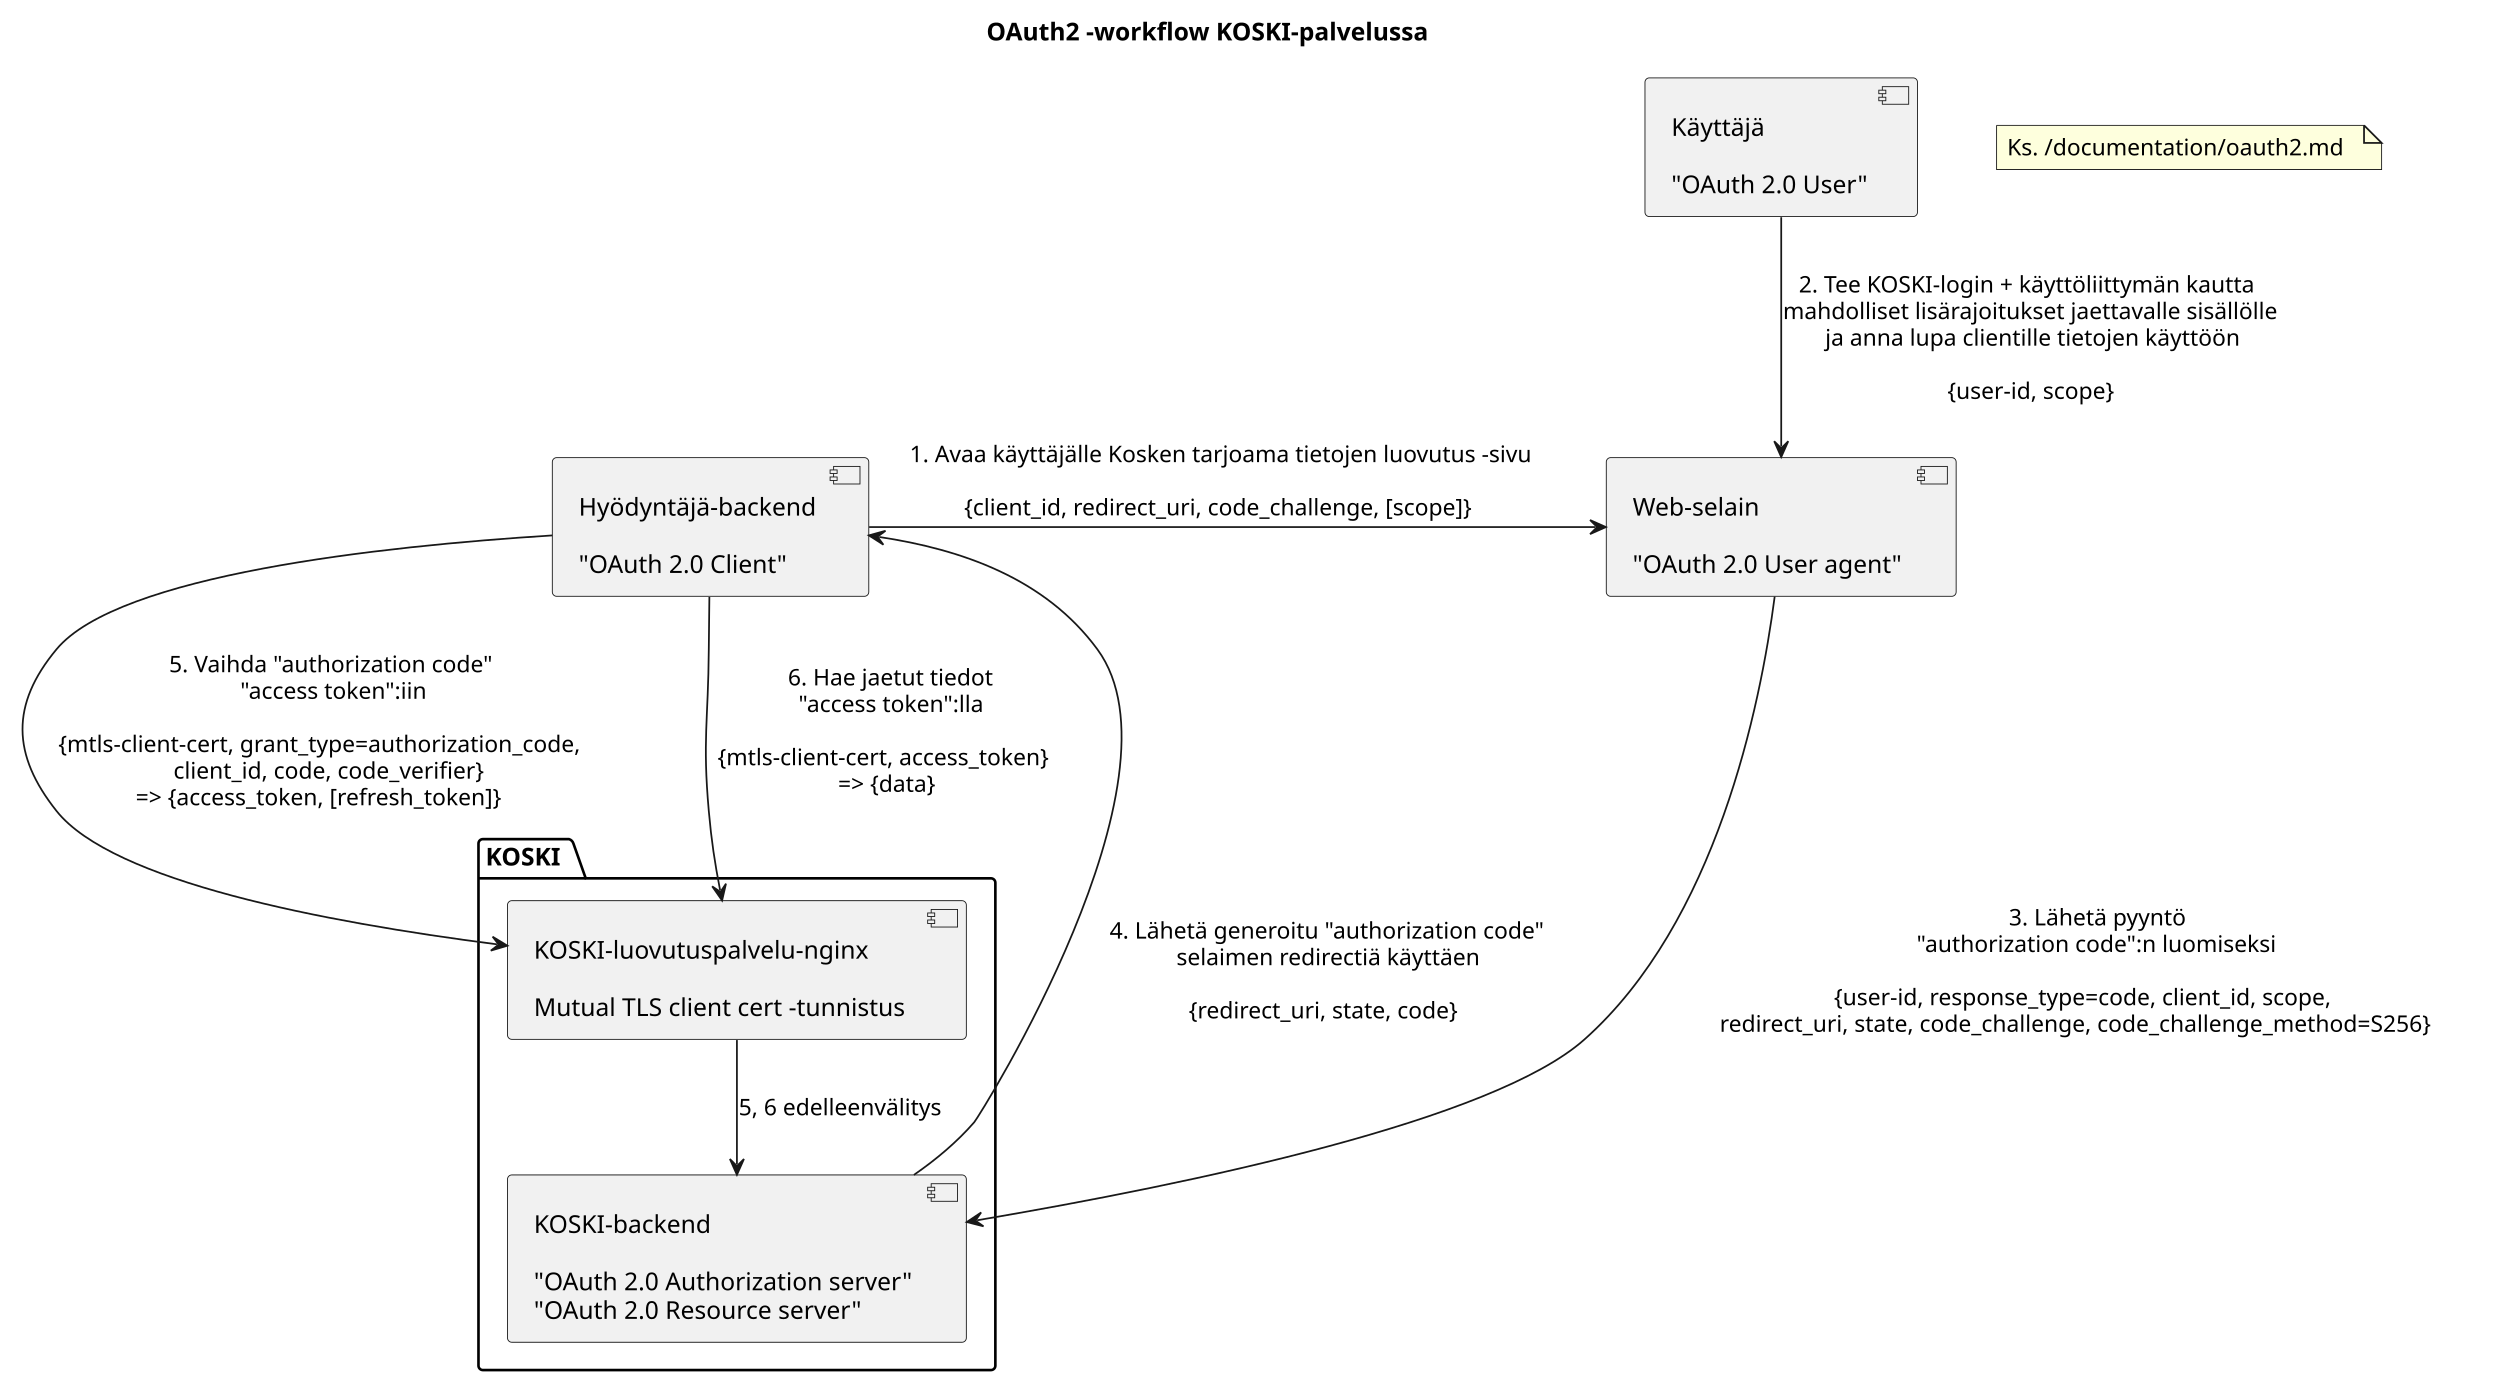
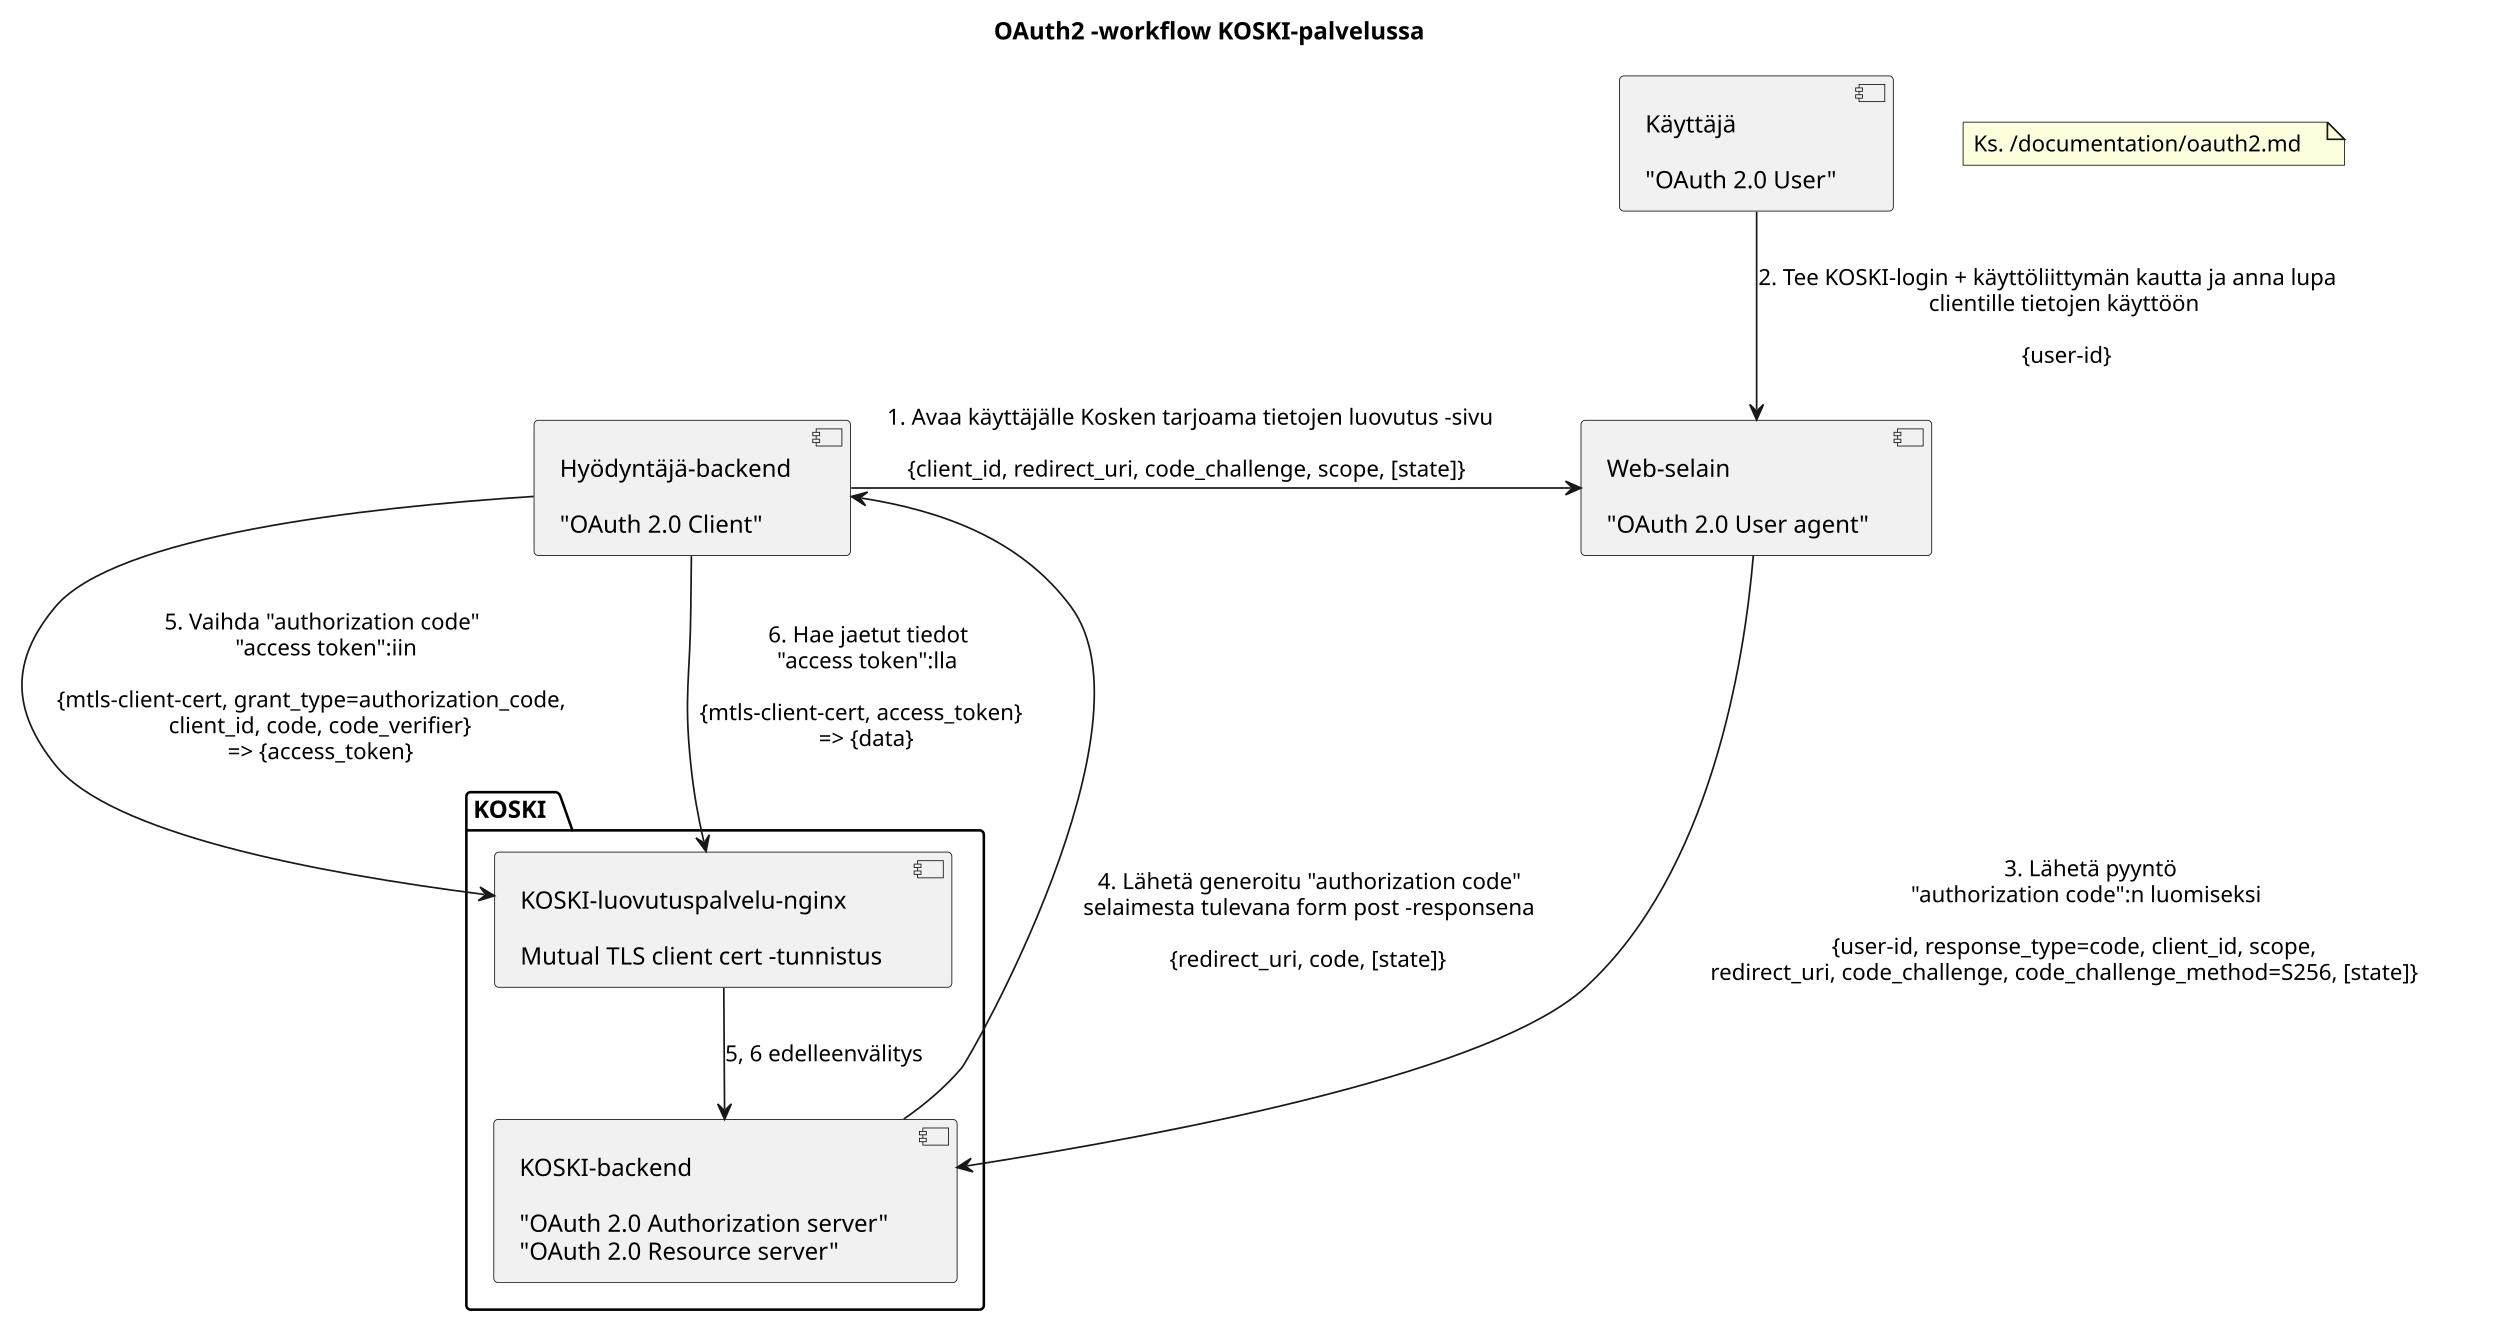
- <svg xmlns="http://www.w3.org/2000/svg" contentStyleType="text/css" height="786px" preserveAspectRatio="none" style="width:1422px;height:786px;background:#FFFFFF;" version="1.1" viewBox="0 0 1422 786" width="1422px" zoomAndPan="magnify">
+ <svg xmlns="http://www.w3.org/2000/svg" contentStyleType="text/css" height="771px" preserveAspectRatio="none" style="width:1459px;height:771px;background:#FFFFFF;" version="1.1" viewBox="0 0 1459 771" width="1459px" zoomAndPan="magnify">
  <defs />
  <g>
-     <text fill="#000000" font-family="sans-serif" font-size="14" font-weight="bold" lengthAdjust="spacing" textLength="286" x="561.08" y="22.995">OAuth2 -workflow KOSKI-palvelussa</text>
+     <text fill="#000000" font-family="sans-serif" font-size="14" font-weight="bold" lengthAdjust="spacing" textLength="285.339" x="579.976" y="22.995">OAuth2 -workflow KOSKI-palvelussa</text>
    <g id="cluster_KOSKI">
-       <path d="M274.66,477.297 L323.66,477.297 A3.75,3.75 0 0 1 326.16,479.797 L333.16,499.594 L563.66,499.594 A2.5,2.5 0 0 1 566.16,502.094 L566.16,776.797 A2.5,2.5 0 0 1 563.66,779.297 L274.66,779.297 A2.5,2.5 0 0 1 272.16,776.797 L272.16,479.797 A2.5,2.5 0 0 1 274.66,477.297 " fill="none" style="stroke:#000000;stroke-width:1.5;" />
-       <line style="stroke:#000000;stroke-width:1.5;" x1="272.16" x2="333.16" y1="499.594" y2="499.594" />
-       <text fill="#000000" font-family="sans-serif" font-size="14" font-weight="bold" lengthAdjust="spacing" textLength="48" x="276.16" y="492.292">KOSKI</text>
+       <path d="M274.67,462.297 L324.561,462.297 A3.75,3.75 0 0 1 327.061,464.797 L334.061,484.594 L571.67,484.594 A2.5,2.5 0 0 1 574.17,487.094 L574.17,761.797 A2.5,2.5 0 0 1 571.67,764.297 L274.67,764.297 A2.5,2.5 0 0 1 272.17,761.797 L272.17,464.797 A2.5,2.5 0 0 1 274.67,462.297 " fill="none" style="stroke:#000000;stroke-width:1.5;" />
+       <line style="stroke:#000000;stroke-width:1.5;" x1="272.17" x2="334.061" y1="484.594" y2="484.594" />
+       <text fill="#000000" font-family="sans-serif" font-size="14" font-weight="bold" lengthAdjust="spacing" textLength="48.891" x="276.17" y="477.292">KOSKI</text>
    </g>
    <g id="elem_koski_backend">
-       <rect fill="#F1F1F1" height="95.188" rx="2.5" ry="2.5" style="stroke:#181818;stroke-width:0.5;" width="261" x="288.66" y="668.297" />
-       <rect fill="#F1F1F1" height="10" style="stroke:#181818;stroke-width:0.5;" width="15" x="529.66" y="673.297" />
-       <rect fill="#F1F1F1" height="2" style="stroke:#181818;stroke-width:0.5;" width="4" x="527.66" y="675.297" />
-       <rect fill="#F1F1F1" height="2" style="stroke:#181818;stroke-width:0.5;" width="4" x="527.66" y="679.297" />
-       <text fill="#000000" font-family="sans-serif" font-size="14" lengthAdjust="spacing" textLength="106" x="303.66" y="701.292">KOSKI-backend</text>
-       <text fill="#000000" font-family="sans-serif" font-size="14" lengthAdjust="spacing" textLength="4" x="303.66" y="717.589"> </text>
-       <text fill="#000000" font-family="sans-serif" font-size="14" lengthAdjust="spacing" textLength="221" x="303.66" y="733.886">"OAuth 2.0 Authorization server"</text>
-       <text fill="#000000" font-family="sans-serif" font-size="14" lengthAdjust="spacing" textLength="201" x="303.66" y="750.183">"OAuth 2.0  Resource server"</text>
+       <rect fill="#F1F1F1" height="95.188" rx="2.5" ry="2.5" style="stroke:#181818;stroke-width:0.5;" width="270.412" x="288.17" y="653.297" />
+       <rect fill="#F1F1F1" height="10" style="stroke:#181818;stroke-width:0.5;" width="15" x="538.582" y="658.297" />
+       <rect fill="#F1F1F1" height="2" style="stroke:#181818;stroke-width:0.5;" width="4" x="536.582" y="660.297" />
+       <rect fill="#F1F1F1" height="2" style="stroke:#181818;stroke-width:0.5;" width="4" x="536.582" y="664.297" />
+       <text fill="#000000" font-family="sans-serif" font-size="14" lengthAdjust="spacing" textLength="107.092" x="303.17" y="686.292">KOSKI-backend</text>
+       <text fill="#000000" font-family="sans-serif" font-size="14" lengthAdjust="spacing" textLength="4.45" x="303.17" y="702.589"> </text>
+       <text fill="#000000" font-family="sans-serif" font-size="14" lengthAdjust="spacing" textLength="230.412" x="303.17" y="718.886">"OAuth 2.0 Authorization server"</text>
+       <text fill="#000000" font-family="sans-serif" font-size="14" lengthAdjust="spacing" textLength="206.233" x="303.17" y="735.183">"OAuth 2.0  Resource server"</text>
    </g>
    <g id="elem_luovutuspalvelu">
-       <rect fill="#F1F1F1" height="78.891" rx="2.5" ry="2.5" style="stroke:#181818;stroke-width:0.5;" width="261" x="288.66" y="512.297" />
-       <rect fill="#F1F1F1" height="10" style="stroke:#181818;stroke-width:0.5;" width="15" x="529.66" y="517.297" />
-       <rect fill="#F1F1F1" height="2" style="stroke:#181818;stroke-width:0.5;" width="4" x="527.66" y="519.297" />
-       <rect fill="#F1F1F1" height="2" style="stroke:#181818;stroke-width:0.5;" width="4" x="527.66" y="523.297" />
-       <text fill="#000000" font-family="sans-serif" font-size="14" lengthAdjust="spacing" textLength="195" x="303.66" y="545.292">KOSKI-luovutuspalvelu-nginx</text>
-       <text fill="#000000" font-family="sans-serif" font-size="14" lengthAdjust="spacing" textLength="4" x="303.66" y="561.589"> </text>
-       <text fill="#000000" font-family="sans-serif" font-size="14" lengthAdjust="spacing" textLength="221" x="303.66" y="577.886">Mutual TLS client cert -tunnistus</text>
+       <rect fill="#F1F1F1" height="78.891" rx="2.5" ry="2.5" style="stroke:#181818;stroke-width:0.5;" width="266.83" x="288.67" y="497.297" />
+       <rect fill="#F1F1F1" height="10" style="stroke:#181818;stroke-width:0.5;" width="15" x="535.5" y="502.297" />
+       <rect fill="#F1F1F1" height="2" style="stroke:#181818;stroke-width:0.5;" width="4" x="533.5" y="504.297" />
+       <rect fill="#F1F1F1" height="2" style="stroke:#181818;stroke-width:0.5;" width="4" x="533.5" y="508.297" />
+       <text fill="#000000" font-family="sans-serif" font-size="14" lengthAdjust="spacing" textLength="202.467" x="303.67" y="530.292">KOSKI-luovutuspalvelu-nginx</text>
+       <text fill="#000000" font-family="sans-serif" font-size="14" lengthAdjust="spacing" textLength="4.45" x="303.67" y="546.589"> </text>
+       <text fill="#000000" font-family="sans-serif" font-size="14" lengthAdjust="spacing" textLength="226.83" x="303.67" y="562.886">Mutual TLS client cert -tunnistus</text>
    </g>
    <g id="elem_intro">
-       <path d="M1135.66,71.297 L1135.66,96.43 L1354.66,96.43 L1354.66,81.297 L1344.66,71.297 L1135.66,71.297 " fill="#FEFFDD" style="stroke:#181818;stroke-width:0.5;" />
-       <path d="M1344.66,71.297 L1344.66,81.297 L1354.66,81.297 L1344.66,71.297 " fill="#FEFFDD" style="stroke:#181818;stroke-width:1.0;" />
-       <text fill="#000000" font-family="sans-serif" font-size="13" lengthAdjust="spacing" textLength="198" x="1141.66" y="88.364">Ks. /documentation/oauth2.md</text>
+       <path d="M1145.67,71.297 L1145.67,96.43 L1368.265,96.43 L1368.265,81.297 L1358.265,71.297 L1145.67,71.297 " fill="#FEFFDD" style="stroke:#181818;stroke-width:0.5;" />
+       <path d="M1358.265,71.297 L1358.265,81.297 L1368.265,81.297 L1358.265,71.297 " fill="#FEFFDD" style="stroke:#181818;stroke-width:1.0;" />
+       <text fill="#000000" font-family="sans-serif" font-size="13" lengthAdjust="spacing" textLength="201.595" x="1151.67" y="88.364">Ks. /documentation/oauth2.md</text>
    </g>
    <g id="elem_user">
-       <rect fill="#F1F1F1" height="78.891" rx="2.5" ry="2.5" style="stroke:#181818;stroke-width:0.5;" width="155" x="935.66" y="44.297" />
-       <rect fill="#F1F1F1" height="10" style="stroke:#181818;stroke-width:0.5;" width="15" x="1070.66" y="49.297" />
-       <rect fill="#F1F1F1" height="2" style="stroke:#181818;stroke-width:0.5;" width="4" x="1068.66" y="51.297" />
-       <rect fill="#F1F1F1" height="2" style="stroke:#181818;stroke-width:0.5;" width="4" x="1068.66" y="55.297" />
-       <text fill="#000000" font-family="sans-serif" font-size="14" lengthAdjust="spacing" textLength="53" x="950.66" y="77.292">Käyttäjä</text>
-       <text fill="#000000" font-family="sans-serif" font-size="14" lengthAdjust="spacing" textLength="4" x="950.66" y="93.589"> </text>
-       <text fill="#000000" font-family="sans-serif" font-size="14" lengthAdjust="spacing" textLength="115" x="950.66" y="109.886">"OAuth 2.0 User"</text>
+       <rect fill="#F1F1F1" height="78.891" rx="2.5" ry="2.5" style="stroke:#181818;stroke-width:0.5;" width="159.786" x="945.17" y="44.297" />
+       <rect fill="#F1F1F1" height="10" style="stroke:#181818;stroke-width:0.5;" width="15" x="1084.956" y="49.297" />
+       <rect fill="#F1F1F1" height="2" style="stroke:#181818;stroke-width:0.5;" width="4" x="1082.956" y="51.297" />
+       <rect fill="#F1F1F1" height="2" style="stroke:#181818;stroke-width:0.5;" width="4" x="1082.956" y="55.297" />
+       <text fill="#000000" font-family="sans-serif" font-size="14" lengthAdjust="spacing" textLength="58.071" x="960.17" y="77.292">Käyttäjä</text>
+       <text fill="#000000" font-family="sans-serif" font-size="14" lengthAdjust="spacing" textLength="4.45" x="960.17" y="93.589"> </text>
+       <text fill="#000000" font-family="sans-serif" font-size="14" lengthAdjust="spacing" textLength="119.786" x="960.17" y="109.886">"OAuth 2.0 User"</text>
    </g>
    <g id="elem_user_agent">
-       <rect fill="#F1F1F1" height="78.891" rx="2.5" ry="2.5" style="stroke:#181818;stroke-width:0.5;" width="199" x="913.66" y="260.297" />
-       <rect fill="#F1F1F1" height="10" style="stroke:#181818;stroke-width:0.5;" width="15" x="1092.66" y="265.297" />
-       <rect fill="#F1F1F1" height="2" style="stroke:#181818;stroke-width:0.5;" width="4" x="1090.66" y="267.297" />
-       <rect fill="#F1F1F1" height="2" style="stroke:#181818;stroke-width:0.5;" width="4" x="1090.66" y="271.297" />
-       <text fill="#000000" font-family="sans-serif" font-size="14" lengthAdjust="spacing" textLength="76" x="928.66" y="293.292">Web-selain</text>
-       <text fill="#000000" font-family="sans-serif" font-size="14" lengthAdjust="spacing" textLength="4" x="928.66" y="309.589"> </text>
-       <text fill="#000000" font-family="sans-serif" font-size="14" lengthAdjust="spacing" textLength="159" x="928.66" y="325.886">"OAuth 2.0 User agent"</text>
+       <rect fill="#F1F1F1" height="78.891" rx="2.5" ry="2.5" style="stroke:#181818;stroke-width:0.5;" width="204.678" x="922.67" y="245.297" />
+       <rect fill="#F1F1F1" height="10" style="stroke:#181818;stroke-width:0.5;" width="15" x="1107.348" y="250.297" />
+       <rect fill="#F1F1F1" height="2" style="stroke:#181818;stroke-width:0.5;" width="4" x="1105.348" y="252.297" />
+       <rect fill="#F1F1F1" height="2" style="stroke:#181818;stroke-width:0.5;" width="4" x="1105.348" y="256.297" />
+       <text fill="#000000" font-family="sans-serif" font-size="14" lengthAdjust="spacing" textLength="77.533" x="937.67" y="278.292">Web-selain</text>
+       <text fill="#000000" font-family="sans-serif" font-size="14" lengthAdjust="spacing" textLength="4.45" x="937.67" y="294.589"> </text>
+       <text fill="#000000" font-family="sans-serif" font-size="14" lengthAdjust="spacing" textLength="164.678" x="937.67" y="310.886">"OAuth 2.0 User agent"</text>
    </g>
    <g id="elem_client">
-       <rect fill="#F1F1F1" height="78.891" rx="2.5" ry="2.5" style="stroke:#181818;stroke-width:0.5;" width="180" x="314.16" y="260.297" />
-       <rect fill="#F1F1F1" height="10" style="stroke:#181818;stroke-width:0.5;" width="15" x="474.16" y="265.297" />
-       <rect fill="#F1F1F1" height="2" style="stroke:#181818;stroke-width:0.5;" width="4" x="472.16" y="267.297" />
-       <rect fill="#F1F1F1" height="2" style="stroke:#181818;stroke-width:0.5;" width="4" x="472.16" y="271.297" />
-       <text fill="#000000" font-family="sans-serif" font-size="14" lengthAdjust="spacing" textLength="140" x="329.16" y="293.292">Hyödyntäjä-backend</text>
-       <text fill="#000000" font-family="sans-serif" font-size="14" lengthAdjust="spacing" textLength="4" x="329.16" y="309.589"> </text>
-       <text fill="#000000" font-family="sans-serif" font-size="14" lengthAdjust="spacing" textLength="122" x="329.16" y="325.886">"OAuth 2.0 Client"</text>
+       <rect fill="#F1F1F1" height="78.891" rx="2.5" ry="2.5" style="stroke:#181818;stroke-width:0.5;" width="184.655" x="311.67" y="245.297" />
+       <rect fill="#F1F1F1" height="10" style="stroke:#181818;stroke-width:0.5;" width="15" x="476.325" y="250.297" />
+       <rect fill="#F1F1F1" height="2" style="stroke:#181818;stroke-width:0.5;" width="4" x="474.325" y="252.297" />
+       <rect fill="#F1F1F1" height="2" style="stroke:#181818;stroke-width:0.5;" width="4" x="474.325" y="256.297" />
+       <text fill="#000000" font-family="sans-serif" font-size="14" lengthAdjust="spacing" textLength="144.655" x="326.67" y="278.292">Hyödyntäjä-backend</text>
+       <text fill="#000000" font-family="sans-serif" font-size="14" lengthAdjust="spacing" textLength="4.45" x="326.67" y="294.589"> </text>
+       <text fill="#000000" font-family="sans-serif" font-size="14" lengthAdjust="spacing" textLength="128.406" x="326.67" y="310.886">"OAuth 2.0 Client"</text>
    </g>
    <g id="link_luovutuspalvelu_koski_backend">
-       <path codeLine="42" d="M419.16,591.597 C419.16,614.627 419.16,637.967 419.16,662.237 " fill="none" id="luovutuspalvelu-to-koski_backend" style="stroke:#181818;stroke-width:1.0;" />
-       <polygon fill="#181818" points="419.16,668.237,423.16,659.237,419.16,663.237,415.16,659.237,419.16,668.237" style="stroke:#181818;stroke-width:1.0;" />
-       <text fill="#000000" font-family="sans-serif" font-size="13" lengthAdjust="spacing" textLength="122" x="420.16" y="634.364">5, 6 edelleenvälitys</text>
+       <path codeLine="42" d="M422.41,576.597 C422.55,599.627 422.693,622.967 422.843,647.237 " fill="none" id="luovutuspalvelu-to-koski_backend" style="stroke:#181818;stroke-width:1.0;" />
+       <polygon fill="#181818" points="422.88,653.237,426.824,644.212,422.849,648.237,418.825,644.262,422.88,653.237" style="stroke:#181818;stroke-width:1.0;" />
+       <text fill="#000000" font-family="sans-serif" font-size="13" lengthAdjust="spacing" textLength="127.093" x="423.17" y="619.364">5, 6 edelleenvälitys</text>
    </g>
    <g id="link_client_user_agent">
-       <path codeLine="44" d="M494.35,299.797 C606.43,299.797 791.08,299.797 907.42,299.797 " fill="none" id="client-to-user_agent" style="stroke:#181818;stroke-width:1.0;" />
-       <polygon fill="#181818" points="913.42,299.797,904.42,295.797,908.42,299.797,904.42,303.797,913.42,299.797" style="stroke:#181818;stroke-width:1.0;" />
-       <text fill="#000000" font-family="sans-serif" font-size="13" lengthAdjust="spacing" textLength="373" x="517.41" y="262.864">1. Avaa käyttäjälle Kosken tarjoama tietojen luovutus -sivu</text>
-       <text fill="#000000" font-family="sans-serif" font-size="13" lengthAdjust="spacing" textLength="4" x="701.91" y="277.997"> </text>
-       <text fill="#000000" font-family="sans-serif" font-size="13" lengthAdjust="spacing" textLength="311" x="548.41" y="293.129">{client_id, redirect_uri, code_challenge, [scope]}</text>
+       <path codeLine="44" d="M496.8,284.797 C610.92,284.797 798.17,284.797 916.65,284.797 " fill="none" id="client-to-user_agent" style="stroke:#181818;stroke-width:1.0;" />
+       <polygon fill="#181818" points="922.65,284.797,913.65,280.797,917.65,284.797,913.65,288.797,922.65,284.797" style="stroke:#181818;stroke-width:1.0;" />
+       <text fill="#000000" font-family="sans-serif" font-size="13" lengthAdjust="spacing" textLength="384.046" x="517.67" y="247.864">1. Avaa käyttäjälle Kosken tarjoama tietojen luovutus -sivu</text>
+       <text fill="#000000" font-family="sans-serif" font-size="13" lengthAdjust="spacing" textLength="4.132" x="707.627" y="262.997"> </text>
+       <text fill="#000000" font-family="sans-serif" font-size="13" lengthAdjust="spacing" textLength="360.274" x="529.556" y="278.129">{client_id, redirect_uri, code_challenge, scope, [state]}</text>
    </g>
    <g id="link_user_user_agent">
-       <path codeLine="45" d="M1013.16,123.547 C1013.16,162.217 1013.16,215.277 1013.16,253.967 " fill="none" id="user-to-user_agent" style="stroke:#181818;stroke-width:1.0;" />
-       <polygon fill="#181818" points="1013.16,259.967,1017.16,250.967,1013.16,254.967,1009.16,250.967,1013.16,259.967" style="stroke:#181818;stroke-width:1.0;" />
-       <text fill="#000000" font-family="sans-serif" font-size="13" lengthAdjust="spacing" textLength="275" x="1023.16" y="166.364">2. Tee KOSKI-login + käyttöliittymän kautta</text>
-       <text fill="#000000" font-family="sans-serif" font-size="13" lengthAdjust="spacing" textLength="293" x="1014.16" y="181.497">mahdolliset lisärajoitukset jaettavalle sisällölle</text>
-       <text fill="#000000" font-family="sans-serif" font-size="13" lengthAdjust="spacing" textLength="245" x="1038.16" y="196.629">ja anna lupa clientille tietojen käyttöön</text>
-       <text fill="#000000" font-family="sans-serif" font-size="13" lengthAdjust="spacing" textLength="4" x="1158.66" y="211.762"> </text>
-       <text fill="#000000" font-family="sans-serif" font-size="13" lengthAdjust="spacing" textLength="106" x="1107.66" y="226.895">{user-id, scope}</text>
+       <path codeLine="45" d="M1025.17,123.637 C1025.17,158.707 1025.17,204.017 1025.17,239.057 " fill="none" id="user-to-user_agent" style="stroke:#181818;stroke-width:1.0;" />
+       <polygon fill="#181818" points="1025.17,245.057,1029.17,236.057,1025.17,240.057,1021.17,236.057,1025.17,245.057" style="stroke:#181818;stroke-width:1.0;" />
+       <text fill="#000000" font-family="sans-serif" font-size="13" lengthAdjust="spacing" textLength="368.9" x="1026.17" y="166.364">2. Tee KOSKI-login + käyttöliittymän kautta ja anna lupa</text>
+       <text fill="#000000" font-family="sans-serif" font-size="13" lengthAdjust="spacing" textLength="169.94" x="1125.65" y="181.497">clientille tietojen käyttöön</text>
+       <text fill="#000000" font-family="sans-serif" font-size="13" lengthAdjust="spacing" textLength="4.132" x="1208.554" y="196.629"> </text>
+       <text fill="#000000" font-family="sans-serif" font-size="13" lengthAdjust="spacing" textLength="61.452" x="1179.894" y="211.762">{user-id}</text>
    </g>
    <g id="link_user_agent_koski_backend">
-       <path codeLine="46" d="M1009.44,339.347 C1001.3,401.737 976.19,524.577 901.16,591.297 C849.52,637.217 680.065,672.972 555.795,694.092 " fill="none" id="user_agent-to-koski_backend" style="stroke:#181818;stroke-width:1.0;" />
-       <polygon fill="#181818" points="549.88,695.097,559.423,697.532,554.809,694.259,558.083,689.645,549.88,695.097" style="stroke:#181818;stroke-width:1.0;" />
-       <text fill="#000000" font-family="sans-serif" font-size="13" lengthAdjust="spacing" textLength="107" x="1142.66" y="526.364">3. Lähetä pyyntö</text>
-       <text fill="#000000" font-family="sans-serif" font-size="13" lengthAdjust="spacing" textLength="212" x="1090.16" y="541.497">"authorization code":n luomiseksi</text>
-       <text fill="#000000" font-family="sans-serif" font-size="13" lengthAdjust="spacing" textLength="4" x="1194.16" y="556.629"> </text>
-       <text fill="#000000" font-family="sans-serif" font-size="13" lengthAdjust="spacing" textLength="306" x="1043.16" y="571.762">{user-id, response_type=code, client_id, scope,</text>
-       <text fill="#000000" font-family="sans-serif" font-size="13" lengthAdjust="spacing" textLength="436" x="978.16" y="586.895">redirect_uri, state, code_challenge, code_challenge_method=S256}</text>
+       <path codeLine="46" d="M1023.23,324.317 C1017.96,386.677 998.32,509.477 925.17,576.297 C871.99,624.877 694.098,660.162 564.358,680.412 " fill="none" id="user_agent-to-koski_backend" style="stroke:#181818;stroke-width:1.0;" />
+       <polygon fill="#181818" points="558.43,681.337,567.939,683.901,563.37,680.566,566.706,675.997,558.43,681.337" style="stroke:#181818;stroke-width:1.0;" />
+       <text fill="#000000" font-family="sans-serif" font-size="13" lengthAdjust="spacing" textLength="110.106" x="1169.677" y="511.364">3. Lähetä pyyntö</text>
+       <text fill="#000000" font-family="sans-serif" font-size="13" lengthAdjust="spacing" textLength="219.102" x="1115.179" y="526.497">"authorization code":n luomiseksi</text>
+       <text fill="#000000" font-family="sans-serif" font-size="13" lengthAdjust="spacing" textLength="4.132" x="1222.664" y="541.629"> </text>
+       <text fill="#000000" font-family="sans-serif" font-size="13" lengthAdjust="spacing" textLength="311.416" x="1069.023" y="556.762">{user-id, response_type=code, client_id, scope,</text>
+       <text fill="#000000" font-family="sans-serif" font-size="13" lengthAdjust="spacing" textLength="453.121" x="998.17" y="571.895">redirect_uri, code_challenge, code_challenge_method=S256, [state]}</text>
    </g>
    <g id="link_koski_backend_client">
-       <path codeLine="47" d="M519.82,668.287 C532.44,659.567 544.35,649.577 554.16,638.297 C557.16,634.847 677.99,442.437 624.16,369.297 C594.4,328.867 546.882,312.505 500.112,305.425 " fill="none" id="koski_backend-to-client" style="stroke:#181818;stroke-width:1.0;" />
-       <polygon fill="#181818" points="494.18,304.527,502.48,309.829,499.124,305.275,503.677,301.919,494.18,304.527" style="stroke:#181818;stroke-width:1.0;" />
-       <text fill="#000000" font-family="sans-serif" font-size="13" lengthAdjust="spacing" textLength="258" x="631.16" y="533.864">4. Lähetä generoitu "authorization code"</text>
-       <text fill="#000000" font-family="sans-serif" font-size="13" lengthAdjust="spacing" textLength="182" x="669.16" y="548.997">selaimen redirectiä käyttäen</text>
-       <text fill="#000000" font-family="sans-serif" font-size="13" lengthAdjust="spacing" textLength="4" x="758.16" y="564.129"> </text>
-       <text fill="#000000" font-family="sans-serif" font-size="13" lengthAdjust="spacing" textLength="168" x="676.16" y="579.262">{redirect_uri, state, code}</text>
+       <path codeLine="47" d="M527.42,653.097 C539.89,644.467 551.57,634.557 561.17,623.297 C566.3,617.277 676.18,423.517 625.17,354.297 C595.74,314.357 549.198,297.944 502.768,290.684 " fill="none" id="koski_backend-to-client" style="stroke:#181818;stroke-width:1.0;" />
+       <polygon fill="#181818" points="496.84,289.757,505.114,295.099,501.78,290.529,506.35,287.195,496.84,289.757" style="stroke:#181818;stroke-width:1.0;" />
+       <text fill="#000000" font-family="sans-serif" font-size="13" lengthAdjust="spacing" textLength="265.63" x="640.676" y="518.864">4. Lähetä generoitu "authorization code"</text>
+       <text fill="#000000" font-family="sans-serif" font-size="13" lengthAdjust="spacing" textLength="282.642" x="632.17" y="533.997">selaimesta tulevana form post -responsena</text>
+       <text fill="#000000" font-family="sans-serif" font-size="13" lengthAdjust="spacing" textLength="4.132" x="771.425" y="549.129"> </text>
+       <text fill="#000000" font-family="sans-serif" font-size="13" lengthAdjust="spacing" textLength="181.987" x="682.497" y="564.262">{redirect_uri, code, [state]}</text>
    </g>
    <g id="link_client_luovutuspalvelu">
-       <path codeLine="48" d="M314.14,304.547 C215.75,310.747 67.35,327.037 32.16,369.297 C6,400.717 6.71,429.297 32.16,461.297 C64.03,501.377 183.189,524.309 282.659,537.139 " fill="none" id="client-to-luovutuspalvelu" style="stroke:#181818;stroke-width:1.0;" />
-       <polygon fill="#181818" points="288.61,537.907,280.196,532.788,283.651,537.267,279.172,540.723,288.61,537.907" style="stroke:#181818;stroke-width:1.0;" />
-       <text fill="#000000" font-family="sans-serif" font-size="13" lengthAdjust="spacing" textLength="193" x="96.16" y="382.364">5. Vaihda "authorization code"</text>
-       <text fill="#000000" font-family="sans-serif" font-size="13" lengthAdjust="spacing" textLength="112" x="136.66" y="397.497">"access token":iin</text>
-       <text fill="#000000" font-family="sans-serif" font-size="13" lengthAdjust="spacing" textLength="4" x="190.66" y="412.629"> </text>
-       <text fill="#000000" font-family="sans-serif" font-size="13" lengthAdjust="spacing" textLength="319" x="33.16" y="427.762">{mtls-client-cert, grant_type=authorization_code,</text>
-       <text fill="#000000" font-family="sans-serif" font-size="13" lengthAdjust="spacing" textLength="188" x="98.66" y="442.895">client_id, code, code_verifier}</text>
-       <text fill="#000000" font-family="sans-serif" font-size="13" lengthAdjust="spacing" textLength="235" x="77.16" y="458.028">=&gt; {access_token, [refresh_token]}</text>
+       <path codeLine="48" d="M311.49,289.717 C213.11,296.047 67.04,312.407 32.17,354.297 C6,385.717 6.69,414.317 32.17,446.297 C64.09,486.367 182.739,509.214 282.629,522.024 " fill="none" id="client-to-luovutuspalvelu" style="stroke:#181818;stroke-width:1.0;" />
+       <polygon fill="#181818" points="288.58,522.787,280.162,517.675,283.621,522.151,279.144,525.61,288.58,522.787" style="stroke:#181818;stroke-width:1.0;" />
+       <text fill="#000000" font-family="sans-serif" font-size="13" lengthAdjust="spacing" textLength="199.183" x="95.986" y="367.364">5. Vaihda "authorization code"</text>
+       <text fill="#000000" font-family="sans-serif" font-size="13" lengthAdjust="spacing" textLength="116.556" x="137.3" y="382.497">"access token":iin</text>
+       <text fill="#000000" font-family="sans-serif" font-size="13" lengthAdjust="spacing" textLength="4.132" x="193.512" y="397.629"> </text>
+       <text fill="#000000" font-family="sans-serif" font-size="13" lengthAdjust="spacing" textLength="324.816" x="33.17" y="412.762">{mtls-client-cert, grant_type=authorization_code,</text>
+       <text fill="#000000" font-family="sans-serif" font-size="13" lengthAdjust="spacing" textLength="194.251" x="98.453" y="427.895">client_id, code, code_verifier}</text>
+       <text fill="#000000" font-family="sans-serif" font-size="13" lengthAdjust="spacing" textLength="129.581" x="132.854" y="443.028">=&gt; {access_token}</text>
    </g>
    <g id="link_client_luovutuspalvelu">
-       <path codeLine="49" d="M403.49,339.557 C403.36,349.267 403.23,359.667 403.16,369.297 C402.86,410.187 399.55,420.567 403.16,461.297 C404.65,478.117 406.554,490.625 409.584,506.336 " fill="none" id="client-to-luovutuspalvelu-1" style="stroke:#181818;stroke-width:1.0;" />
-       <polygon fill="#181818" points="410.72,512.227,412.943,502.632,409.773,507.317,405.088,504.147,410.72,512.227" style="stroke:#181818;stroke-width:1.0;" />
-       <text fill="#000000" font-family="sans-serif" font-size="13" lengthAdjust="spacing" textLength="124" x="448.16" y="389.864">6. Hae jaetut tiedot</text>
-       <text fill="#000000" font-family="sans-serif" font-size="13" lengthAdjust="spacing" textLength="112" x="454.16" y="404.997">"access token":lla</text>
-       <text fill="#000000" font-family="sans-serif" font-size="13" lengthAdjust="spacing" textLength="4" x="508.16" y="420.129"> </text>
-       <text fill="#000000" font-family="sans-serif" font-size="13" lengthAdjust="spacing" textLength="208" x="408.16" y="435.262">{mtls-client-cert, access_token}</text>
-       <text fill="#000000" font-family="sans-serif" font-size="13" lengthAdjust="spacing" textLength="71" x="476.66" y="450.395">=&gt; {data}</text>
+       <path codeLine="49" d="M403.5,324.557 C403.36,334.267 403.24,344.667 403.17,354.297 C402.87,395.187 398.9,405.627 403.17,446.297 C404.93,463.047 407.155,475.417 410.715,491.017 " fill="none" id="client-to-luovutuspalvelu-1" style="stroke:#181818;stroke-width:1.0;" />
+       <polygon fill="#181818" points="412.05,496.867,413.947,487.202,410.938,491.992,406.148,488.982,412.05,496.867" style="stroke:#181818;stroke-width:1.0;" />
+       <text fill="#000000" font-family="sans-serif" font-size="13" lengthAdjust="spacing" textLength="126.56" x="448.331" y="374.864">6. Hae jaetut tiedot</text>
+       <text fill="#000000" font-family="sans-serif" font-size="13" lengthAdjust="spacing" textLength="116.283" x="453.469" y="389.997">"access token":lla</text>
+       <text fill="#000000" font-family="sans-serif" font-size="13" lengthAdjust="spacing" textLength="4.132" x="509.544" y="405.129"> </text>
+       <text fill="#000000" font-family="sans-serif" font-size="13" lengthAdjust="spacing" textLength="210.749" x="408.302" y="420.262">{mtls-client-cert, access_token}</text>
+       <text fill="#000000" font-family="sans-serif" font-size="13" lengthAdjust="spacing" textLength="71.741" x="477.806" y="435.395">=&gt; {data}</text>
    </g>
  </g>
</svg>
